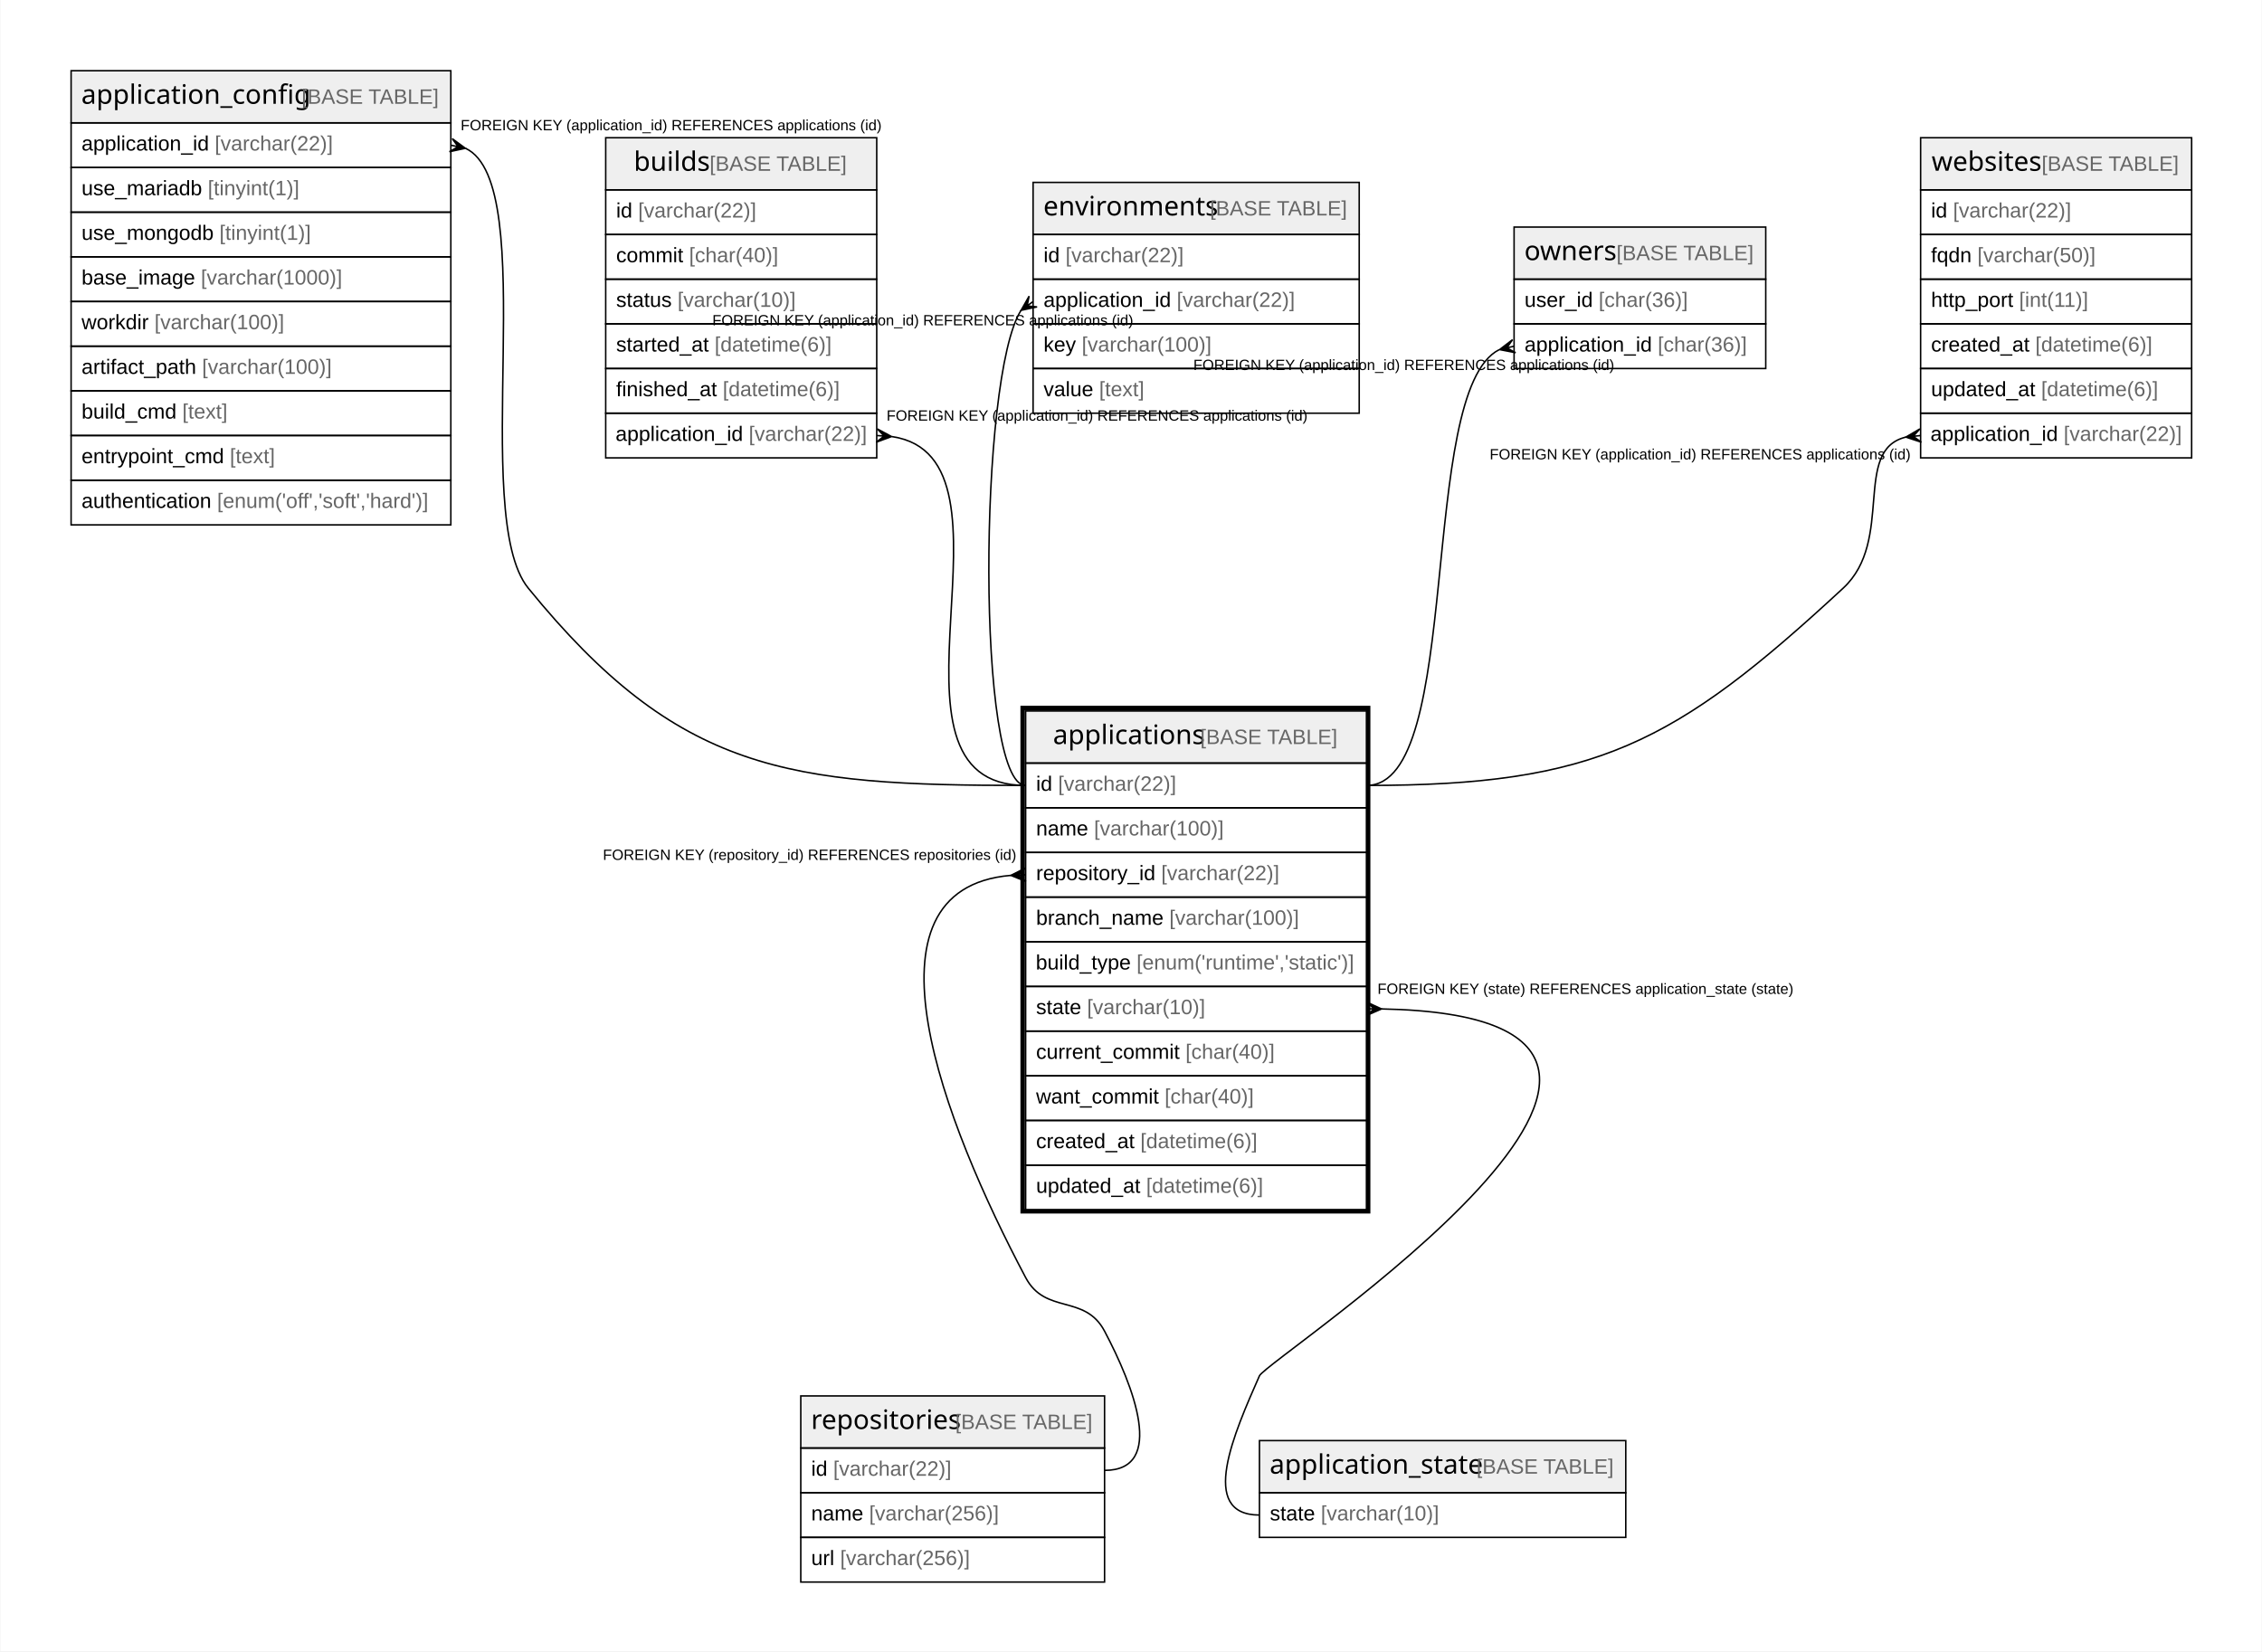
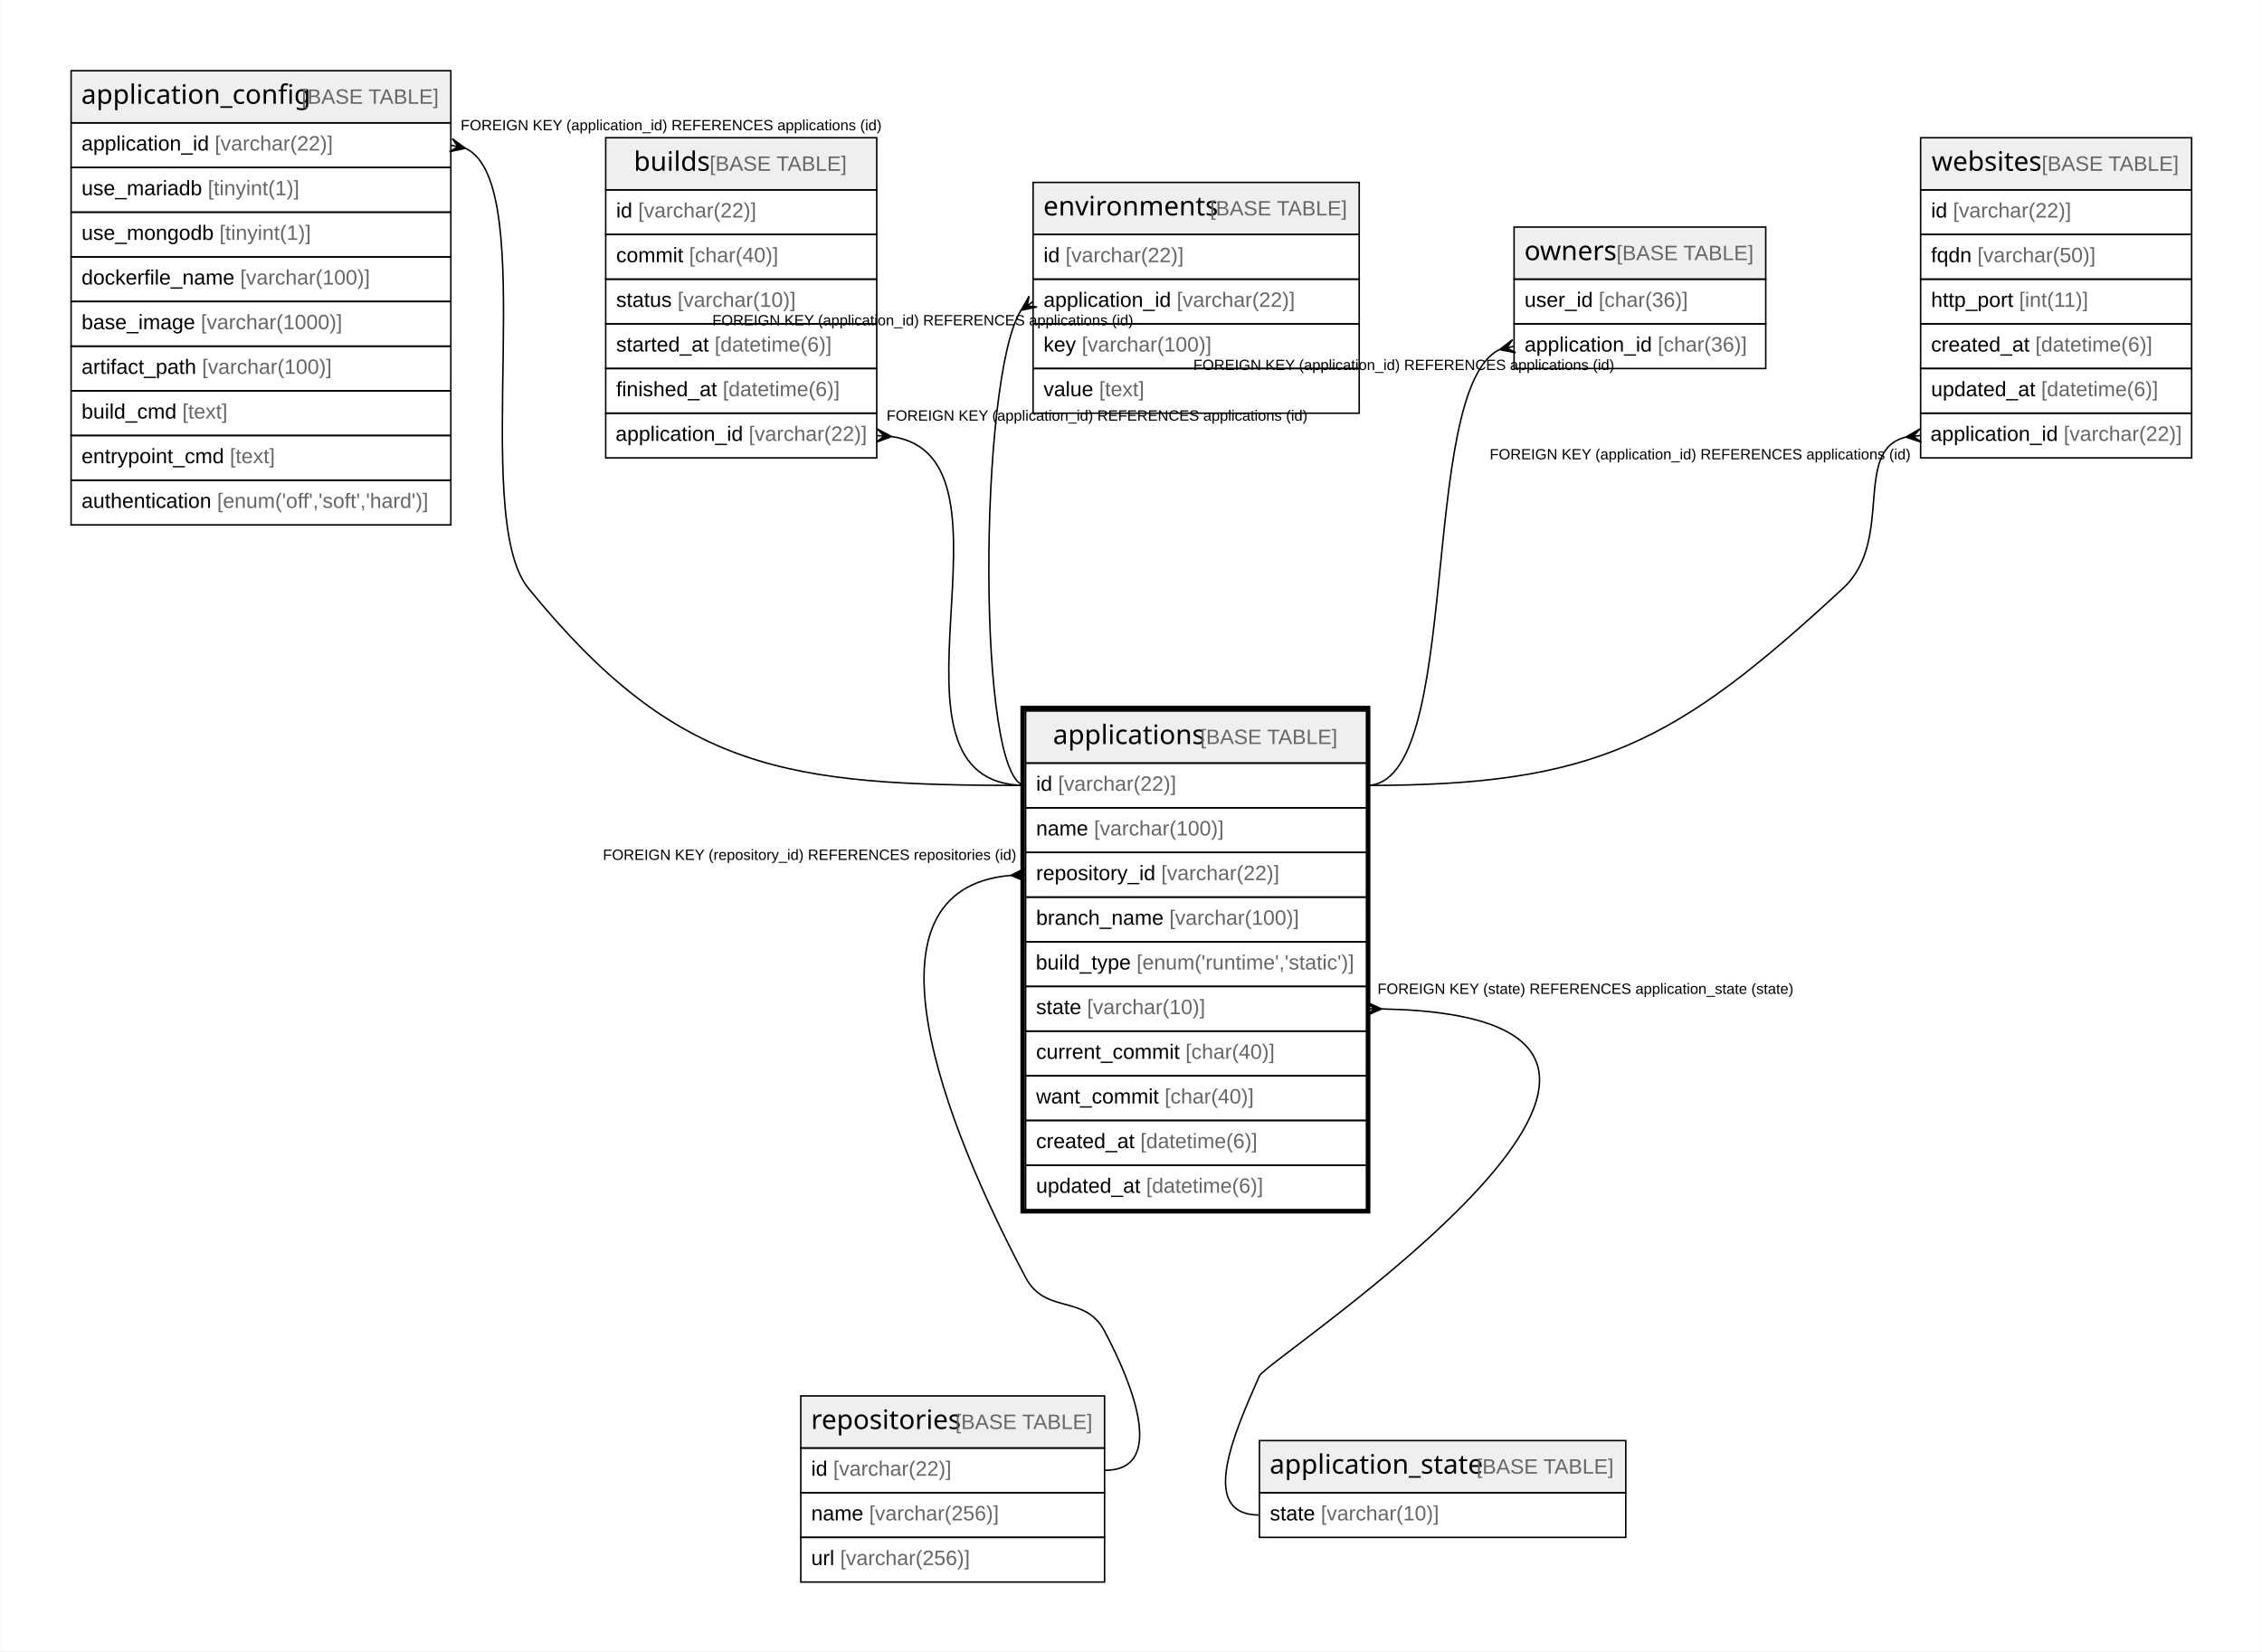
<svg xmlns="http://www.w3.org/2000/svg" width="1519pt" height="1109pt" viewBox="0.00 0.00 1518.50 1109.00">
  <g id="graph0" class="graph" transform="scale(1 1) rotate(0) translate(4 1105)">
    <polygon fill="#ffffff" stroke="transparent" points="-4,4 -4,-1105 1514.5,-1105 1514.5,4 -4,4" />
    <g id="node1" class="node">
      <polygon fill="#efefef" stroke="transparent" points="684.5,-592.5 684.5,-627.5 913.5,-627.5 913.5,-592.5 684.5,-592.5" />
      <polygon fill="none" stroke="#000000" points="684.5,-592.5 684.5,-627.5 913.5,-627.5 913.5,-592.5 684.5,-592.5" />
      <text text-anchor="start" x="702.862" y="-605.3" font-family="Arial Bold" font-size="18.00" fill="#000000">applications</text>
      <text text-anchor="start" x="797.884" y="-605.3" font-family="Arial" font-size="14.00" fill="#000000"> </text>
      <text text-anchor="start" x="801.775" y="-605.3" font-family="Arial" font-size="14.00" fill="#666666">[BASE TABLE]</text>
      <polygon fill="none" stroke="#000000" points="684.5,-562.5 684.5,-592.5 913.5,-592.5 913.5,-562.5 684.5,-562.5" />
      <text text-anchor="start" x="691.5" y="-573.9" font-family="Arial" font-size="14.00" fill="#000000">id </text>
      <text text-anchor="start" x="706.28" y="-573.9" font-family="Arial" font-size="14.00" fill="#666666">[varchar(22)]</text>
      <polygon fill="none" stroke="#000000" points="684.5,-532.5 684.5,-562.5 913.5,-562.5 913.5,-532.5 684.5,-532.5" />
      <text text-anchor="start" x="691.5" y="-543.9" font-family="Arial" font-size="14.00" fill="#000000">name </text>
      <text text-anchor="start" x="730.399" y="-543.9" font-family="Arial" font-size="14.00" fill="#666666">[varchar(100)]</text>
      <polygon fill="none" stroke="#000000" points="684.5,-502.5 684.5,-532.5 913.5,-532.5 913.5,-502.5 684.5,-502.5" />
      <text text-anchor="start" x="691.5" y="-513.9" font-family="Arial" font-size="14.00" fill="#000000">repository_id </text>
      <text text-anchor="start" x="775.511" y="-513.9" font-family="Arial" font-size="14.00" fill="#666666">[varchar(22)]</text>
      <polygon fill="none" stroke="#000000" points="684.5,-472.5 684.5,-502.5 913.5,-502.5 913.5,-472.5 684.5,-472.5" />
      <text text-anchor="start" x="691.5" y="-483.9" font-family="Arial" font-size="14.00" fill="#000000">branch_name </text>
      <text text-anchor="start" x="780.973" y="-483.9" font-family="Arial" font-size="14.00" fill="#666666">[varchar(100)]</text>
      <polygon fill="none" stroke="#000000" points="684.5,-442.5 684.5,-472.5 913.5,-472.5 913.5,-442.5 684.5,-442.5" />
      <text text-anchor="start" x="691.301" y="-453.9" font-family="Arial" font-size="14.00" fill="#000000">build_type </text>
      <text text-anchor="start" x="758.991" y="-453.9" font-family="Arial" font-size="14.00" fill="#666666">[enum('runtime','static')]</text>
      <polygon fill="none" stroke="#000000" points="684.5,-412.5 684.5,-442.5 913.5,-442.5 913.5,-412.5 684.5,-412.5" />
      <text text-anchor="start" x="691.5" y="-423.9" font-family="Arial" font-size="14.00" fill="#000000">state </text>
      <text text-anchor="start" x="725.737" y="-423.9" font-family="Arial" font-size="14.00" fill="#666666">[varchar(10)]</text>
      <polygon fill="none" stroke="#000000" points="684.5,-382.5 684.5,-412.5 913.5,-412.5 913.5,-382.5 684.5,-382.5" />
      <text text-anchor="start" x="691.5" y="-393.9" font-family="Arial" font-size="14.00" fill="#000000">current_commit </text>
      <text text-anchor="start" x="791.834" y="-393.9" font-family="Arial" font-size="14.00" fill="#666666">[char(40)]</text>
      <polygon fill="none" stroke="#000000" points="684.5,-352.5 684.5,-382.5 913.5,-382.5 913.5,-352.5 684.5,-352.5" />
      <text text-anchor="start" x="691.5" y="-363.9" font-family="Arial" font-size="14.00" fill="#000000">want_commit </text>
      <text text-anchor="start" x="777.837" y="-363.9" font-family="Arial" font-size="14.00" fill="#666666">[char(40)]</text>
      <polygon fill="none" stroke="#000000" points="684.5,-322.5 684.5,-352.5 913.5,-352.5 913.5,-322.5 684.5,-322.5" />
      <text text-anchor="start" x="691.5" y="-333.9" font-family="Arial" font-size="14.00" fill="#000000">created_at </text>
      <text text-anchor="start" x="761.528" y="-333.9" font-family="Arial" font-size="14.00" fill="#666666">[datetime(6)]</text>
      <polygon fill="none" stroke="#000000" points="684.5,-292.5 684.5,-322.5 913.5,-322.5 913.5,-292.5 684.5,-292.5" />
      <text text-anchor="start" x="691.5" y="-303.9" font-family="Arial" font-size="14.00" fill="#000000">updated_at </text>
      <text text-anchor="start" x="765.433" y="-303.9" font-family="Arial" font-size="14.00" fill="#666666">[datetime(6)]</text>
      <polygon fill="none" stroke="#000000" stroke-width="3" points="682.5,-291.5 682.5,-629.5 914.5,-629.5 914.5,-291.5 682.5,-291.5" />
    </g>
    <g id="node7" class="node">
      <polygon fill="#efefef" stroke="transparent" points="533.5,-132.5 533.5,-167.5 737.5,-167.5 737.5,-132.5 533.5,-132.5" />
      <polygon fill="none" stroke="#000000" points="533.5,-132.5 533.5,-167.5 737.5,-167.5 737.5,-132.5 533.5,-132.5" />
      <text text-anchor="start" x="540.37" y="-145.3" font-family="Arial Bold" font-size="18.00" fill="#000000">repositories</text>
      <text text-anchor="start" x="633.376" y="-145.3" font-family="Arial" font-size="14.00" fill="#000000"> </text>
      <text text-anchor="start" x="637.267" y="-145.3" font-family="Arial" font-size="14.00" fill="#666666">[BASE TABLE]</text>
      <polygon fill="none" stroke="#000000" points="533.5,-102.5 533.5,-132.5 737.5,-132.5 737.5,-102.5 533.5,-102.5" />
      <text text-anchor="start" x="540.5" y="-113.9" font-family="Arial" font-size="14.00" fill="#000000">id </text>
      <text text-anchor="start" x="555.28" y="-113.9" font-family="Arial" font-size="14.00" fill="#666666">[varchar(22)]</text>
      <polygon fill="none" stroke="#000000" points="533.5,-72.5 533.5,-102.5 737.5,-102.5 737.5,-72.5 533.5,-72.5" />
      <text text-anchor="start" x="540.5" y="-83.9" font-family="Arial" font-size="14.00" fill="#000000">name </text>
      <text text-anchor="start" x="579.399" y="-83.9" font-family="Arial" font-size="14.00" fill="#666666">[varchar(256)]</text>
      <polygon fill="none" stroke="#000000" points="533.5,-42.5 533.5,-72.5 737.5,-72.5 737.5,-42.5 533.5,-42.5" />
      <text text-anchor="start" x="540.5" y="-53.9" font-family="Arial" font-size="14.00" fill="#000000">url </text>
      <text text-anchor="start" x="559.94" y="-53.9" font-family="Arial" font-size="14.00" fill="#666666">[varchar(256)]</text>
    </g>
    <g id="edge6" class="edge">
      <path fill="none" stroke="#000000" d="M674.403,-517.083C568.019,-507.925 629.88,-350.129 684.5,-247 697.828,-221.836 724.172,-236.164 737.5,-211 756.949,-174.277 779.056,-117.5 737.5,-117.5" />
      <polygon fill="#000000" stroke="#000000" points="674.509,-517.087 684.314,-521.996 679.504,-517.293 684.5,-517.5 684.5,-517.5 684.5,-517.5 679.504,-517.293 684.686,-513.004 674.509,-517.087 674.509,-517.087" />
      <text text-anchor="start" x="400.611" y="-527.5" font-family="Arial" font-size="10.00" fill="#000000">FOREIGN KEY (repository_id) REFERENCES repositories (id)</text>
    </g>
    <g id="node8" class="node">
      <polygon fill="#efefef" stroke="transparent" points="841.5,-102.5 841.5,-137.5 1087.5,-137.5 1087.5,-102.5 841.5,-102.5" />
      <polygon fill="none" stroke="#000000" points="841.5,-102.5 841.5,-137.5 1087.5,-137.5 1087.5,-102.5 841.5,-102.5" />
      <text text-anchor="start" x="848.351" y="-115.3" font-family="Arial Bold" font-size="18.00" fill="#000000">application_state</text>
      <text text-anchor="start" x="983.396" y="-115.3" font-family="Arial" font-size="14.00" fill="#000000"> </text>
      <text text-anchor="start" x="987.286" y="-115.3" font-family="Arial" font-size="14.00" fill="#666666">[BASE TABLE]</text>
      <polygon fill="none" stroke="#000000" points="841.5,-72.5 841.5,-102.5 1087.5,-102.5 1087.5,-72.5 841.5,-72.5" />
      <text text-anchor="start" x="848.5" y="-83.9" font-family="Arial" font-size="14.00" fill="#000000">state </text>
      <text text-anchor="start" x="882.737" y="-83.9" font-family="Arial" font-size="14.00" fill="#666666">[varchar(10)]</text>
    </g>
    <g id="edge7" class="edge">
      <path fill="none" stroke="#000000" d="M923.638,-427.404C1201.093,-422.023 846.505,-192.378 841.5,-181 824.767,-142.962 799.944,-87.5 841.5,-87.5" />
      <polygon fill="#000000" stroke="#000000" points="923.5,-427.405 913.457,-423 918.5,-427.453 913.5,-427.5 913.5,-427.5 913.5,-427.5 918.5,-427.453 913.543,-432 923.5,-427.405 923.5,-427.405" />
      <text text-anchor="start" x="920.761" y="-437.5" font-family="Arial" font-size="10.00" fill="#000000">FOREIGN KEY (state) REFERENCES application_state (state)</text>
    </g>
    <g id="node2" class="node">
      <polygon fill="#efefef" stroke="transparent" points="43.5,-1022.5 43.5,-1057.5 298.5,-1057.5 298.5,-1022.5 43.5,-1022.5" />
      <polygon fill="none" stroke="#000000" points="43.5,-1022.5 43.5,-1057.5 298.5,-1057.5 298.5,-1022.5 43.5,-1022.5" />
      <text text-anchor="start" x="50.352" y="-1035.3" font-family="Arial Bold" font-size="18.00" fill="#000000">application_config</text>
      <text text-anchor="start" x="194.395" y="-1035.3" font-family="Arial" font-size="14.00" fill="#000000"> </text>
      <text text-anchor="start" x="198.285" y="-1035.3" font-family="Arial" font-size="14.00" fill="#666666">[BASE TABLE]</text>
      <polygon fill="none" stroke="#000000" points="43.5,-992.5 43.5,-1022.5 298.5,-1022.5 298.5,-992.5 43.5,-992.5" />
      <text text-anchor="start" x="50.5" y="-1003.9" font-family="Arial" font-size="14.00" fill="#000000">application_id </text>
      <text text-anchor="start" x="139.968" y="-1003.9" font-family="Arial" font-size="14.00" fill="#666666">[varchar(22)]</text>
      <polygon fill="none" stroke="#000000" points="43.5,-962.5 43.5,-992.5 298.5,-992.5 298.5,-962.5 43.5,-962.5" />
      <text text-anchor="start" x="50.5" y="-973.9" font-family="Arial" font-size="14.00" fill="#000000">use_mariadb </text>
      <text text-anchor="start" x="135.297" y="-973.9" font-family="Arial" font-size="14.00" fill="#666666">[tinyint(1)]</text>
      <polygon fill="none" stroke="#000000" points="43.5,-932.5 43.5,-962.5 298.5,-962.5 298.5,-932.5 43.5,-932.5" />
      <text text-anchor="start" x="50.5" y="-943.9" font-family="Arial" font-size="14.00" fill="#000000">use_mongodb </text>
      <text text-anchor="start" x="143.095" y="-943.9" font-family="Arial" font-size="14.00" fill="#666666">[tinyint(1)]</text>
      <polygon fill="none" stroke="#000000" points="43.5,-902.5 43.5,-932.5 298.5,-932.5 298.5,-902.5 43.5,-902.5" />
-       <text text-anchor="start" x="50.5" y="-913.9" font-family="Arial" font-size="14.00" fill="#000000">base_image </text>
-       <text text-anchor="start" x="130.636" y="-913.9" font-family="Arial" font-size="14.00" fill="#666666">[varchar(1000)]</text>
+       <text text-anchor="start" x="50.5" y="-913.9" font-family="Arial" font-size="14.00" fill="#000000">dockerfile_name </text>
+       <text text-anchor="start" x="157.076" y="-913.9" font-family="Arial" font-size="14.00" fill="#666666">[varchar(100)]</text>
      <polygon fill="none" stroke="#000000" points="43.5,-872.5 43.5,-902.5 298.5,-902.5 298.5,-872.5 43.5,-872.5" />
-       <text text-anchor="start" x="50.5" y="-883.9" font-family="Arial" font-size="14.00" fill="#000000">workdir </text>
-       <text text-anchor="start" x="99.49" y="-883.9" font-family="Arial" font-size="14.00" fill="#666666">[varchar(100)]</text>
+       <text text-anchor="start" x="50.5" y="-883.9" font-family="Arial" font-size="14.00" fill="#000000">base_image </text>
+       <text text-anchor="start" x="130.636" y="-883.9" font-family="Arial" font-size="14.00" fill="#666666">[varchar(1000)]</text>
      <polygon fill="none" stroke="#000000" points="43.5,-842.5 43.5,-872.5 298.5,-872.5 298.5,-842.5 43.5,-842.5" />
      <text text-anchor="start" x="50.5" y="-853.9" font-family="Arial" font-size="14.00" fill="#000000">artifact_path </text>
      <text text-anchor="start" x="131.416" y="-853.9" font-family="Arial" font-size="14.00" fill="#666666">[varchar(100)]</text>
      <polygon fill="none" stroke="#000000" points="43.5,-812.5 43.5,-842.5 298.5,-842.5 298.5,-812.5 43.5,-812.5" />
      <text text-anchor="start" x="50.5" y="-823.9" font-family="Arial" font-size="14.00" fill="#000000">build_cmd </text>
      <text text-anchor="start" x="118.177" y="-823.9" font-family="Arial" font-size="14.00" fill="#666666">[text]</text>
      <polygon fill="none" stroke="#000000" points="43.5,-782.5 43.5,-812.5 298.5,-812.5 298.5,-782.5 43.5,-782.5" />
      <text text-anchor="start" x="50.5" y="-793.9" font-family="Arial" font-size="14.00" fill="#000000">entrypoint_cmd </text>
      <text text-anchor="start" x="150.078" y="-793.9" font-family="Arial" font-size="14.00" fill="#666666">[text]</text>
      <polygon fill="none" stroke="#000000" points="43.5,-752.5 43.5,-782.5 298.5,-782.5 298.5,-752.5 43.5,-752.5" />
      <text text-anchor="start" x="50.5" y="-763.9" font-family="Arial" font-size="14.00" fill="#000000">authentication </text>
      <text text-anchor="start" x="141.536" y="-763.9" font-family="Arial" font-size="14.00" fill="#666666">[enum('off','soft','hard')]</text>
    </g>
    <g id="edge1" class="edge">
      <path fill="none" stroke="#000000" d="M308.43,-1005.37C359.626,-981.233 310.455,-759.208 350.5,-710 451.3,-586.133 524.801,-577.5 684.5,-577.5" />
      <polygon fill="#000000" stroke="#000000" points="308.277,-1005.402 297.556,-1003.1 303.389,-1006.451 298.5,-1007.5 298.5,-1007.5 298.5,-1007.5 303.389,-1006.451 299.444,-1011.9 308.277,-1005.402 308.277,-1005.402" />
      <text text-anchor="start" x="305.102" y="-1017.5" font-family="Arial" font-size="10.00" fill="#000000">FOREIGN KEY (application_id) REFERENCES applications (id)</text>
    </g>
    <g id="node3" class="node">
      <polygon fill="#efefef" stroke="transparent" points="402.5,-977.5 402.5,-1012.5 584.5,-1012.5 584.5,-977.5 402.5,-977.5" />
      <polygon fill="none" stroke="#000000" points="402.5,-977.5 402.5,-1012.5 584.5,-1012.5 584.5,-977.5 402.5,-977.5" />
      <text text-anchor="start" x="421.37" y="-990.3" font-family="Arial Bold" font-size="18.00" fill="#000000">builds</text>
      <text text-anchor="start" x="468.377" y="-990.3" font-family="Arial" font-size="14.00" fill="#000000"> </text>
      <text text-anchor="start" x="472.267" y="-990.3" font-family="Arial" font-size="14.00" fill="#666666">[BASE TABLE]</text>
      <polygon fill="none" stroke="#000000" points="402.5,-947.5 402.5,-977.5 584.5,-977.5 584.5,-947.5 402.5,-947.5" />
      <text text-anchor="start" x="409.5" y="-958.9" font-family="Arial" font-size="14.00" fill="#000000">id </text>
      <text text-anchor="start" x="424.28" y="-958.9" font-family="Arial" font-size="14.00" fill="#666666">[varchar(22)]</text>
      <polygon fill="none" stroke="#000000" points="402.5,-917.5 402.5,-947.5 584.5,-947.5 584.5,-917.5 402.5,-917.5" />
      <text text-anchor="start" x="409.5" y="-928.9" font-family="Arial" font-size="14.00" fill="#000000">commit </text>
      <text text-anchor="start" x="458.492" y="-928.9" font-family="Arial" font-size="14.00" fill="#666666">[char(40)]</text>
      <polygon fill="none" stroke="#000000" points="402.5,-887.5 402.5,-917.5 584.5,-917.5 584.5,-887.5 402.5,-887.5" />
      <text text-anchor="start" x="409.5" y="-898.9" font-family="Arial" font-size="14.00" fill="#000000">status </text>
      <text text-anchor="start" x="450.737" y="-898.9" font-family="Arial" font-size="14.00" fill="#666666">[varchar(10)]</text>
      <polygon fill="none" stroke="#000000" points="402.5,-857.5 402.5,-887.5 584.5,-887.5 584.5,-857.5 402.5,-857.5" />
      <text text-anchor="start" x="409.5" y="-868.9" font-family="Arial" font-size="14.00" fill="#000000">started_at </text>
      <text text-anchor="start" x="475.636" y="-868.9" font-family="Arial" font-size="14.00" fill="#666666">[datetime(6)]</text>
      <polygon fill="none" stroke="#000000" points="402.5,-827.5 402.5,-857.5 584.5,-857.5 584.5,-827.5 402.5,-827.5" />
      <text text-anchor="start" x="409.5" y="-838.9" font-family="Arial" font-size="14.00" fill="#000000">finished_at </text>
      <text text-anchor="start" x="481.081" y="-838.9" font-family="Arial" font-size="14.00" fill="#666666">[datetime(6)]</text>
      <polygon fill="none" stroke="#000000" points="402.5,-797.5 402.5,-827.5 584.5,-827.5 584.5,-797.5 402.5,-797.5" />
      <text text-anchor="start" x="409.098" y="-808.9" font-family="Arial" font-size="14.00" fill="#000000">application_id </text>
      <text text-anchor="start" x="498.566" y="-808.9" font-family="Arial" font-size="14.00" fill="#666666">[varchar(22)]</text>
    </g>
    <g id="edge2" class="edge">
      <path fill="none" stroke="#000000" d="M594.741,-811.784C690.071,-797.598 574.65,-577.5 684.5,-577.5" />
      <polygon fill="#000000" stroke="#000000" points="594.476,-811.802 584.186,-808.011 589.488,-812.151 584.5,-812.5 584.5,-812.5 584.5,-812.5 589.488,-812.151 584.814,-816.989 594.476,-811.802 594.476,-811.802" />
      <text text-anchor="start" x="591.102" y="-822.5" font-family="Arial" font-size="10.00" fill="#000000">FOREIGN KEY (application_id) REFERENCES applications (id)</text>
    </g>
    <g id="node4" class="node">
      <polygon fill="#efefef" stroke="transparent" points="689.5,-947.5 689.5,-982.5 908.5,-982.5 908.5,-947.5 689.5,-947.5" />
      <polygon fill="none" stroke="#000000" points="689.5,-947.5 689.5,-982.5 908.5,-982.5 908.5,-947.5 689.5,-947.5" />
      <text text-anchor="start" x="696.364" y="-960.3" font-family="Arial Bold" font-size="18.00" fill="#000000">environments</text>
      <text text-anchor="start" x="804.382" y="-960.3" font-family="Arial" font-size="14.00" fill="#000000"> </text>
      <text text-anchor="start" x="808.273" y="-960.3" font-family="Arial" font-size="14.00" fill="#666666">[BASE TABLE]</text>
      <polygon fill="none" stroke="#000000" points="689.5,-917.5 689.5,-947.5 908.5,-947.5 908.5,-917.5 689.5,-917.5" />
      <text text-anchor="start" x="696.5" y="-928.9" font-family="Arial" font-size="14.00" fill="#000000">id </text>
      <text text-anchor="start" x="711.28" y="-928.9" font-family="Arial" font-size="14.00" fill="#666666">[varchar(22)]</text>
      <polygon fill="none" stroke="#000000" points="689.5,-887.5 689.5,-917.5 908.5,-917.5 908.5,-887.5 689.5,-887.5" />
      <text text-anchor="start" x="696.5" y="-898.9" font-family="Arial" font-size="14.00" fill="#000000">application_id </text>
      <text text-anchor="start" x="785.968" y="-898.9" font-family="Arial" font-size="14.00" fill="#666666">[varchar(22)]</text>
      <polygon fill="none" stroke="#000000" points="689.5,-857.5 689.5,-887.5 908.5,-887.5 908.5,-857.5 689.5,-857.5" />
      <text text-anchor="start" x="696.5" y="-868.9" font-family="Arial" font-size="14.00" fill="#000000">key </text>
      <text text-anchor="start" x="722.173" y="-868.9" font-family="Arial" font-size="14.00" fill="#666666">[varchar(100)]</text>
      <polygon fill="none" stroke="#000000" points="689.5,-827.5 689.5,-857.5 908.5,-857.5 908.5,-827.5 689.5,-827.5" />
      <text text-anchor="start" x="696.5" y="-838.9" font-family="Arial" font-size="14.00" fill="#000000">value </text>
      <text text-anchor="start" x="733.845" y="-838.9" font-family="Arial" font-size="14.00" fill="#666666">[text]</text>
    </g>
    <g id="edge3" class="edge">
      <path fill="none" stroke="#000000" d="M681.428,-896.582C652.847,-852.533 651.277,-577.5 684.5,-577.5" />
      <polygon fill="#000000" stroke="#000000" points="681.435,-896.587 686.839,-906.129 685.468,-899.544 689.5,-902.5 689.5,-902.5 689.5,-902.5 685.468,-899.544 692.161,-898.871 681.435,-896.587 681.435,-896.587" />
      <text text-anchor="start" x="474.102" y="-886.5" font-family="Arial" font-size="10.00" fill="#000000">FOREIGN KEY (application_id) REFERENCES applications (id)</text>
    </g>
    <g id="node5" class="node">
      <polygon fill="#efefef" stroke="transparent" points="1012.5,-917.5 1012.5,-952.5 1181.5,-952.5 1181.5,-917.5 1012.5,-917.5" />
      <polygon fill="none" stroke="#000000" points="1012.5,-917.5 1012.5,-952.5 1181.5,-952.5 1181.5,-917.5 1012.5,-917.5" />
      <text text-anchor="start" x="1019.371" y="-930.3" font-family="Arial Bold" font-size="18.00" fill="#000000">owners</text>
      <text text-anchor="start" x="1077.376" y="-930.3" font-family="Arial" font-size="14.00" fill="#000000"> </text>
      <text text-anchor="start" x="1081.266" y="-930.3" font-family="Arial" font-size="14.00" fill="#666666">[BASE TABLE]</text>
      <polygon fill="none" stroke="#000000" points="1012.5,-887.5 1012.5,-917.5 1181.5,-917.5 1181.5,-887.5 1012.5,-887.5" />
      <text text-anchor="start" x="1019.5" y="-898.9" font-family="Arial" font-size="14.00" fill="#000000">user_id </text>
      <text text-anchor="start" x="1069.288" y="-898.9" font-family="Arial" font-size="14.00" fill="#666666">[char(36)]</text>
      <polygon fill="none" stroke="#000000" points="1012.5,-857.5 1012.5,-887.5 1181.5,-887.5 1181.5,-857.5 1012.5,-857.5" />
      <text text-anchor="start" x="1019.5" y="-868.9" font-family="Arial" font-size="14.00" fill="#000000">application_id </text>
      <text text-anchor="start" x="1108.968" y="-868.9" font-family="Arial" font-size="14.00" fill="#666666">[char(36)]</text>
    </g>
    <g id="edge4" class="edge">
      <path fill="none" stroke="#000000" d="M1002.433,-870.125C947.194,-842.207 979.002,-577.5 913.5,-577.5" />
      <polygon fill="#000000" stroke="#000000" points="1002.767,-870.204 1011.467,-876.88 1007.634,-871.352 1012.5,-872.5 1012.5,-872.5 1012.5,-872.5 1007.634,-871.352 1013.533,-868.12 1002.767,-870.204 1002.767,-870.204" />
      <text text-anchor="start" x="797.102" y="-856.5" font-family="Arial" font-size="10.00" fill="#000000">FOREIGN KEY (application_id) REFERENCES applications (id)</text>
    </g>
    <g id="node6" class="node">
      <polygon fill="#efefef" stroke="transparent" points="1285.5,-977.5 1285.5,-1012.5 1467.5,-1012.5 1467.5,-977.5 1285.5,-977.5" />
      <polygon fill="none" stroke="#000000" points="1285.5,-977.5 1285.5,-1012.5 1467.5,-1012.5 1467.5,-977.5 1285.5,-977.5" />
      <text text-anchor="start" x="1292.869" y="-990.3" font-family="Arial Bold" font-size="18.00" fill="#000000">websites</text>
      <text text-anchor="start" x="1362.878" y="-990.3" font-family="Arial" font-size="14.00" fill="#000000"> </text>
      <text text-anchor="start" x="1366.768" y="-990.3" font-family="Arial" font-size="14.00" fill="#666666">[BASE TABLE]</text>
      <polygon fill="none" stroke="#000000" points="1285.5,-947.5 1285.5,-977.5 1467.5,-977.5 1467.5,-947.5 1285.5,-947.5" />
      <text text-anchor="start" x="1292.5" y="-958.9" font-family="Arial" font-size="14.00" fill="#000000">id </text>
      <text text-anchor="start" x="1307.28" y="-958.9" font-family="Arial" font-size="14.00" fill="#666666">[varchar(22)]</text>
      <polygon fill="none" stroke="#000000" points="1285.5,-917.5 1285.5,-947.5 1467.5,-947.5 1467.5,-917.5 1285.5,-917.5" />
      <text text-anchor="start" x="1292.5" y="-928.9" font-family="Arial" font-size="14.00" fill="#000000">fqdn </text>
      <text text-anchor="start" x="1323.629" y="-928.9" font-family="Arial" font-size="14.00" fill="#666666">[varchar(50)]</text>
      <polygon fill="none" stroke="#000000" points="1285.5,-887.5 1285.5,-917.5 1467.5,-917.5 1467.5,-887.5 1285.5,-887.5" />
      <text text-anchor="start" x="1292.5" y="-898.9" font-family="Arial" font-size="14.00" fill="#000000">http_port </text>
      <text text-anchor="start" x="1351.636" y="-898.9" font-family="Arial" font-size="14.00" fill="#666666">[int(11)]</text>
      <polygon fill="none" stroke="#000000" points="1285.5,-857.5 1285.5,-887.5 1467.5,-887.5 1467.5,-857.5 1285.5,-857.5" />
      <text text-anchor="start" x="1292.5" y="-868.9" font-family="Arial" font-size="14.00" fill="#000000">created_at </text>
      <text text-anchor="start" x="1362.528" y="-868.9" font-family="Arial" font-size="14.00" fill="#666666">[datetime(6)]</text>
      <polygon fill="none" stroke="#000000" points="1285.5,-827.5 1285.5,-857.5 1467.5,-857.5 1467.5,-827.5 1285.5,-827.5" />
      <text text-anchor="start" x="1292.5" y="-838.9" font-family="Arial" font-size="14.00" fill="#000000">updated_at </text>
      <text text-anchor="start" x="1366.433" y="-838.9" font-family="Arial" font-size="14.00" fill="#666666">[datetime(6)]</text>
      <polygon fill="none" stroke="#000000" points="1285.5,-797.5 1285.5,-827.5 1467.5,-827.5 1467.5,-797.5 1285.5,-797.5" />
      <text text-anchor="start" x="1292.098" y="-808.9" font-family="Arial" font-size="14.00" fill="#000000">application_id </text>
      <text text-anchor="start" x="1381.566" y="-808.9" font-family="Arial" font-size="14.00" fill="#666666">[varchar(22)]</text>
    </g>
    <g id="edge5" class="edge">
      <path fill="none" stroke="#000000" d="M1275.508,-811.421C1239.437,-802.619 1268.201,-742.13 1233.5,-710 1120.549,-605.419 1067.432,-577.5 913.5,-577.5" />
      <polygon fill="#000000" stroke="#000000" points="1275.558,-811.426 1285.017,-816.974 1280.529,-811.963 1285.5,-812.5 1285.5,-812.5 1285.5,-812.5 1280.529,-811.963 1285.983,-808.026 1275.558,-811.426 1275.558,-811.426" />
      <text text-anchor="start" x="996.102" y="-796.5" font-family="Arial" font-size="10.00" fill="#000000">FOREIGN KEY (application_id) REFERENCES applications (id)</text>
    </g>
  </g>
</svg>
